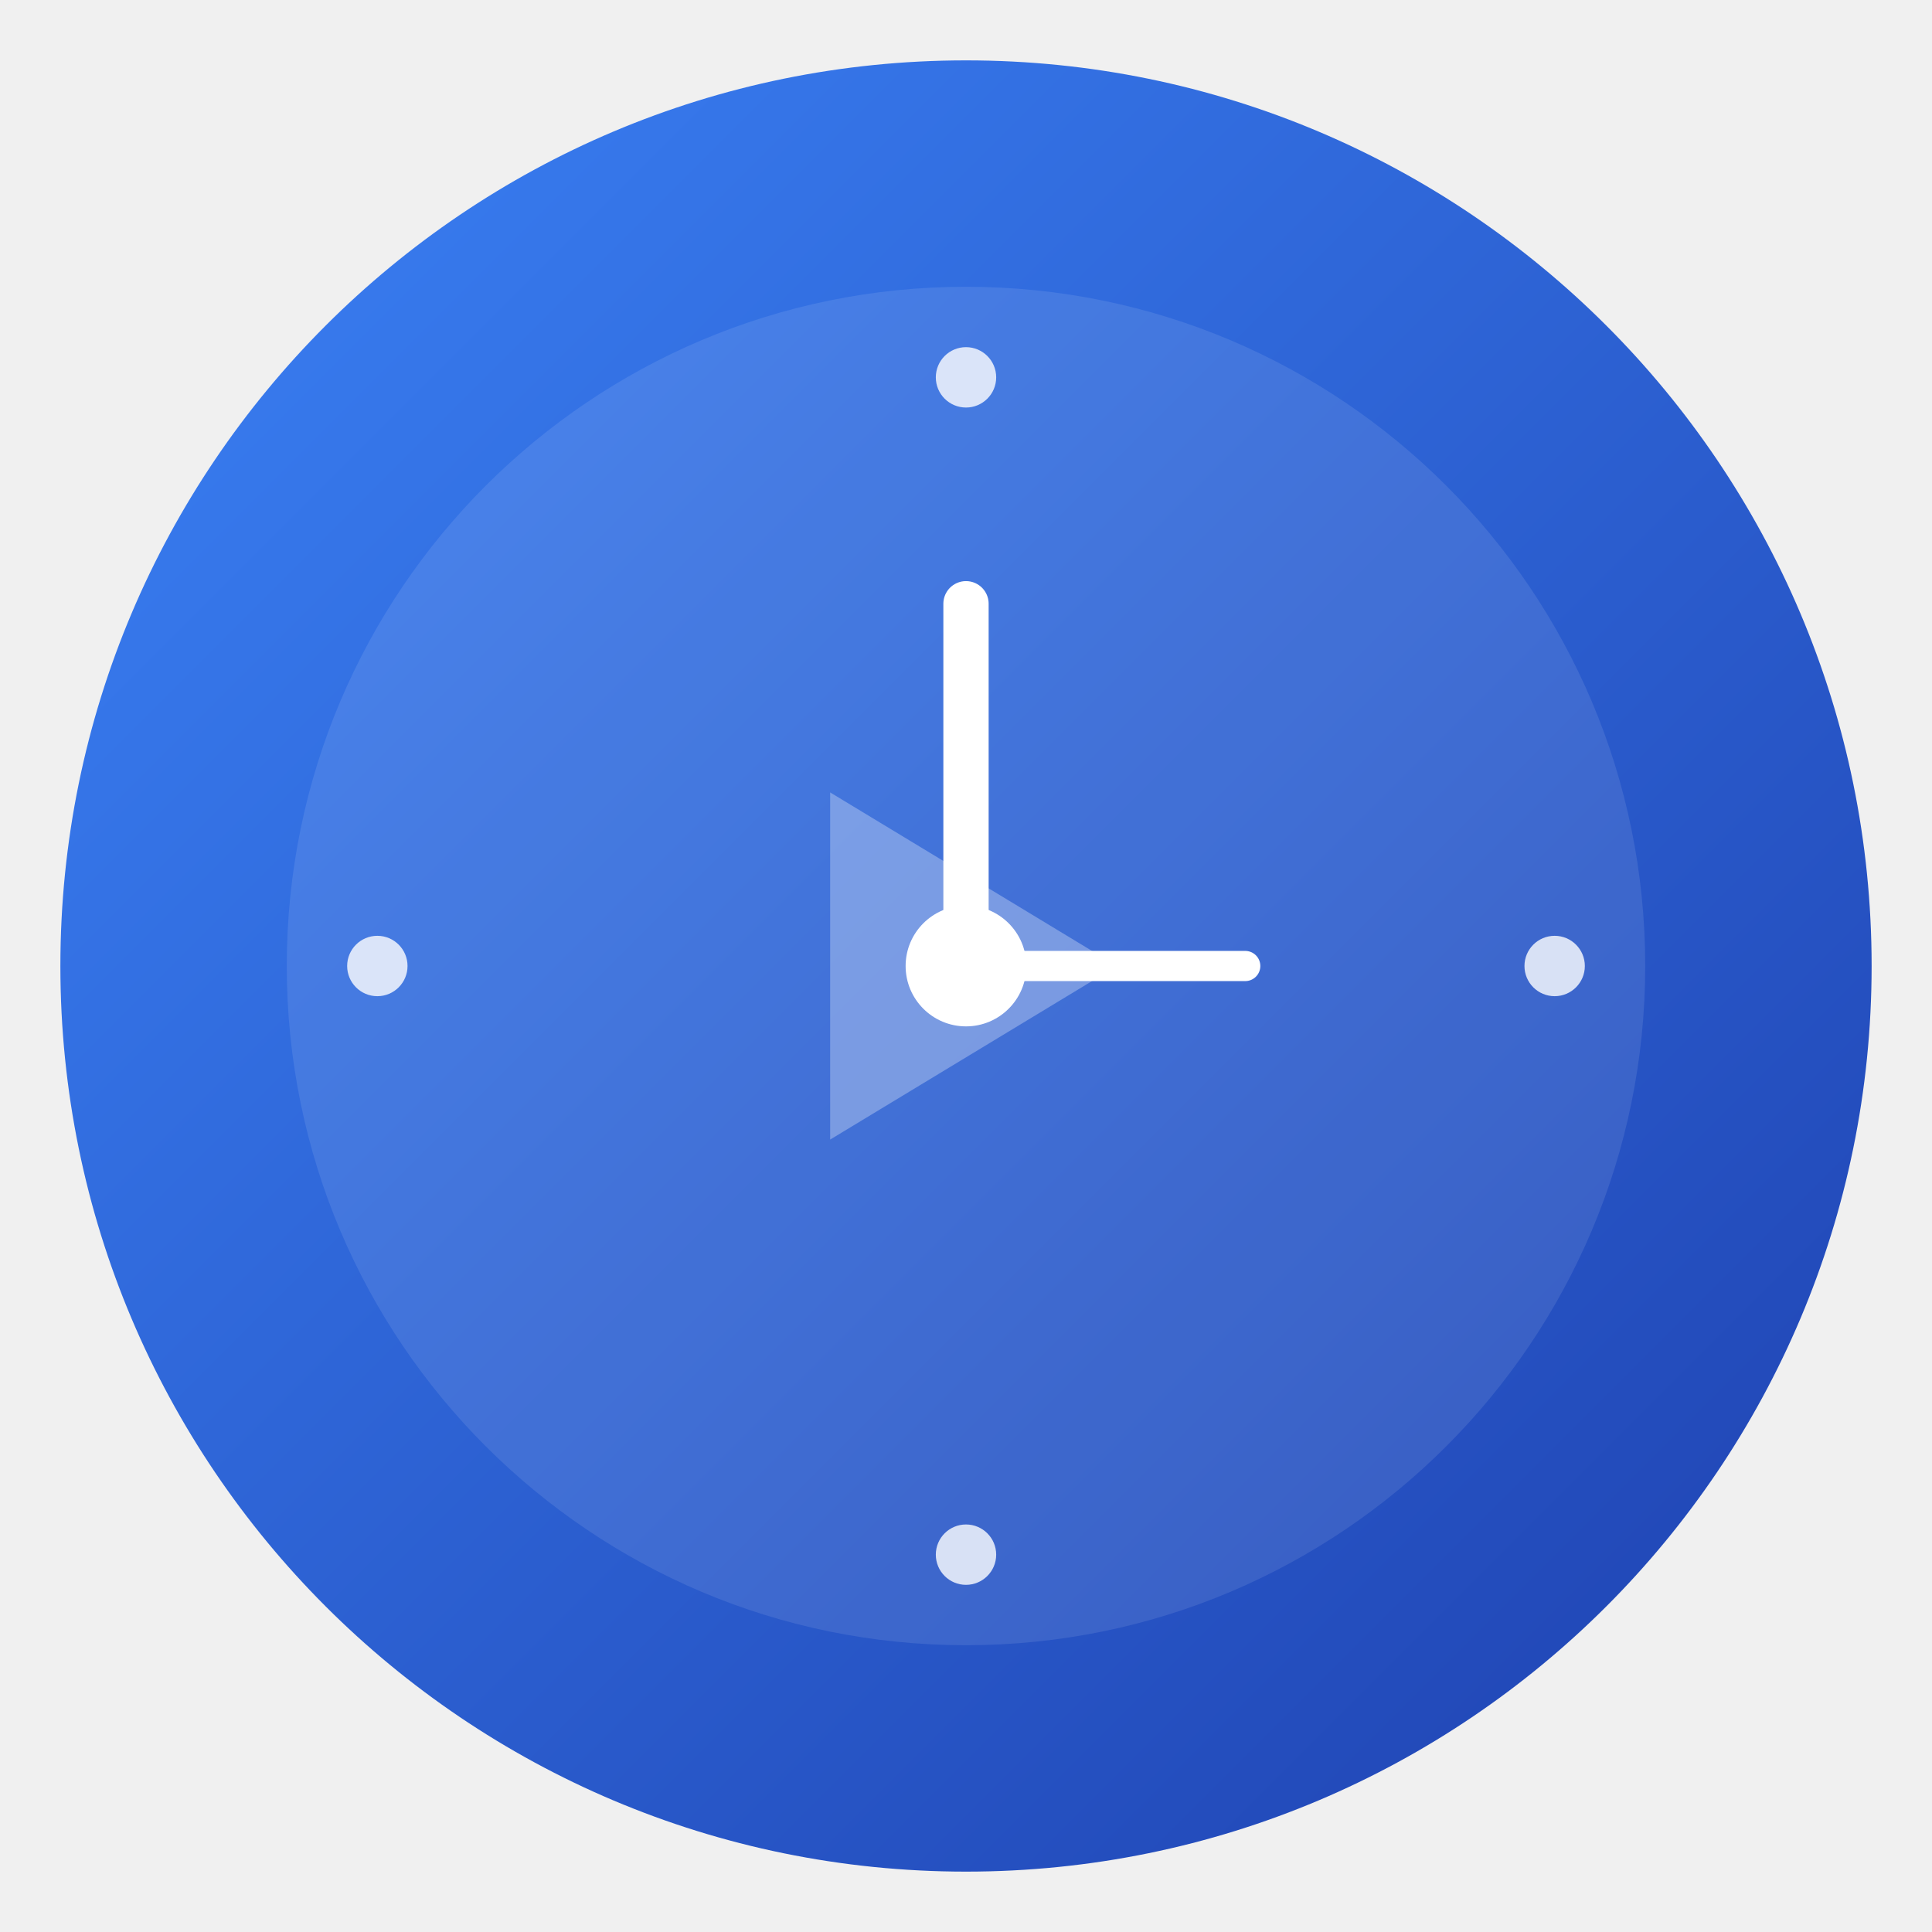
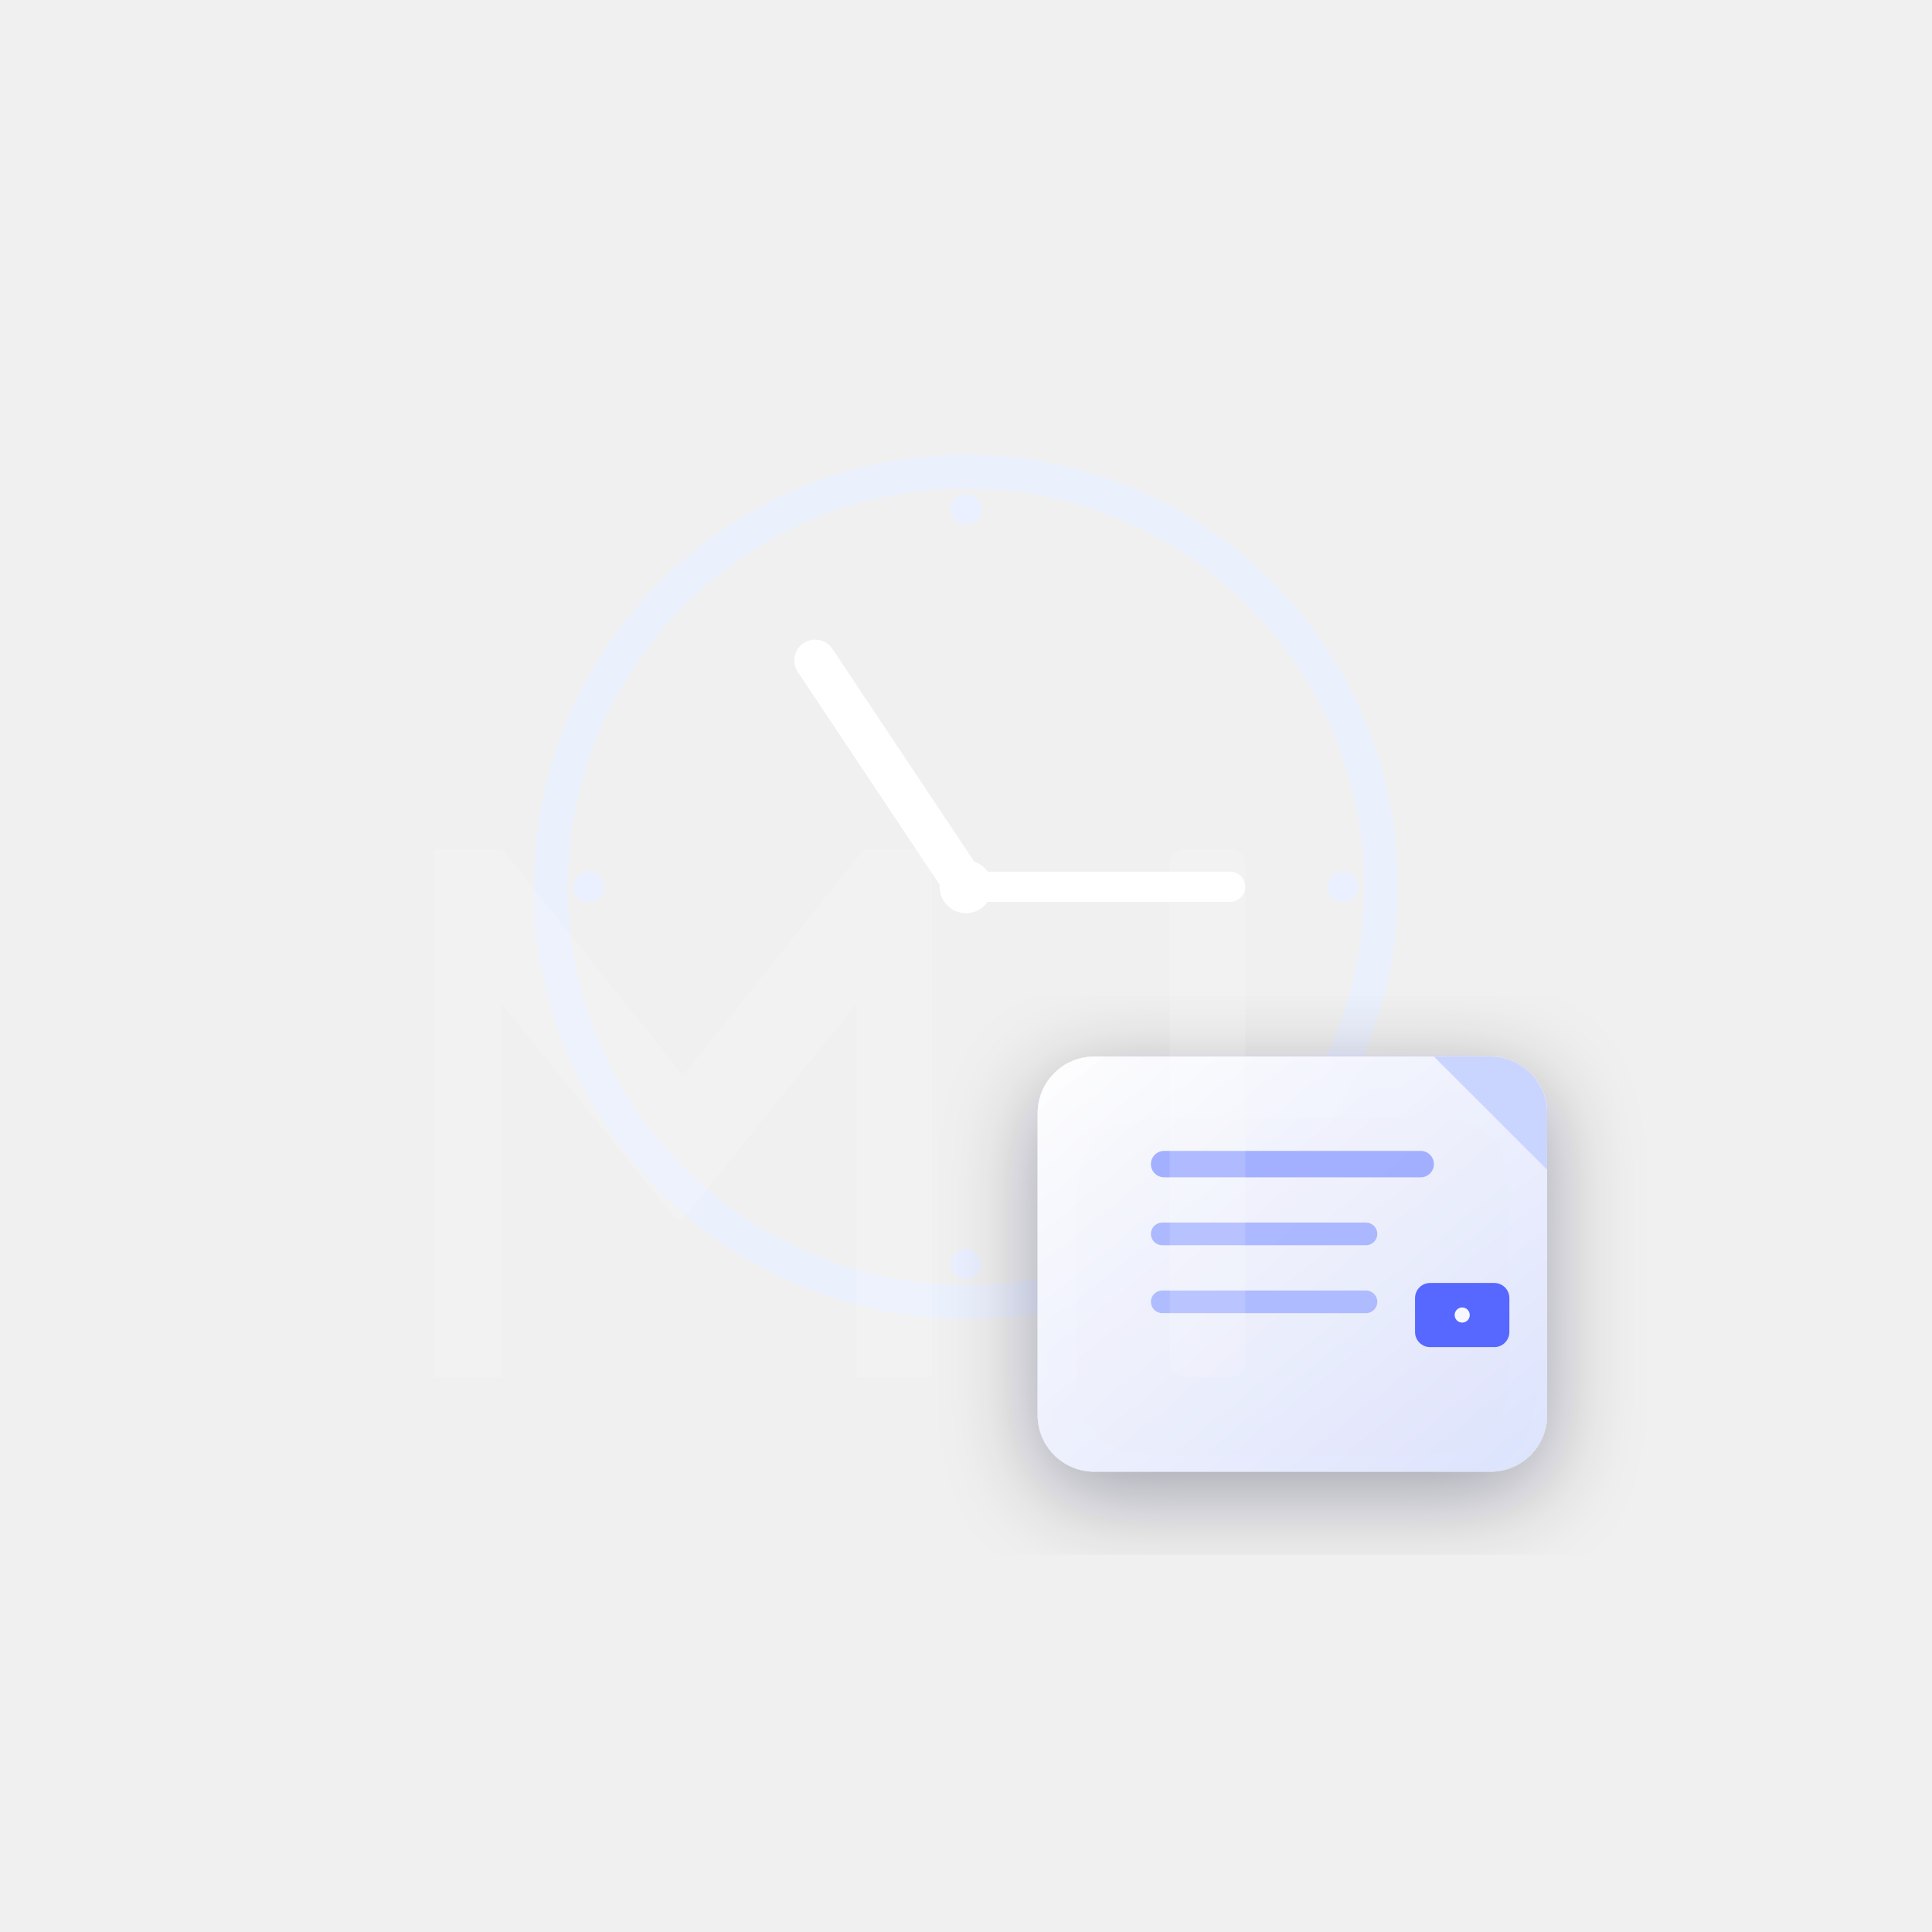
- <svg xmlns="http://www.w3.org/2000/svg" width="256" height="256" viewBox="0 0 256 256">
+ <svg xmlns="http://www.w3.org/2000/svg" width="1024" height="1024" viewBox="0 0 1024 1024">
  <defs>
-     <linearGradient id="gradient" x1="0%" y1="0%" x2="100%" y2="100%">
-       <stop offset="0%" style="stop-color:#3B82F6;stop-opacity:1" />
-       <stop offset="100%" style="stop-color:#1E40AF;stop-opacity:1" />
+     <linearGradient id="bg" x1="0" y1="0" x2="1" y2="1">
+       <stop offset="0" stop-color="#5B9BFF" />
+       <stop offset="1" stop-color="#2A2F88" />
    </linearGradient>
+     <linearGradient id="sheet" x1="0" y1="0" x2="1" y2="1">
+       <stop offset="0" stop-color="#FFFFFF" stop-opacity="0.95" />
+       <stop offset="1" stop-color="#DDE3FF" stop-opacity="0.95" />
+     </linearGradient>
+     <filter id="s" x="-20%" y="-20%" width="140%" height="140%" color-interpolation-filters="sRGB">
+       <feDropShadow dx="0" dy="12" stdDeviation="24" flood-color="#0B102A" flood-opacity="0.35" />
+     </filter>
  </defs>
-   <circle cx="128" cy="128" r="120" fill="url(#gradient)" />
-   <circle cx="128" cy="128" r="90" fill="#FFFFFF" opacity="0.1" />
-   <line x1="128" y1="128" x2="128" y2="80" stroke="#FFFFFF" stroke-width="6" stroke-linecap="round" />
-   <line x1="128" y1="128" x2="165" y2="128" stroke="#FFFFFF" stroke-width="4" stroke-linecap="round" />
-   <circle cx="128" cy="128" r="8" fill="#FFFFFF" />
-   <circle cx="128" cy="50" r="4" fill="#FFFFFF" opacity="0.8" />
-   <circle cx="206" cy="128" r="4" fill="#FFFFFF" opacity="0.8" />
-   <circle cx="128" cy="206" r="4" fill="#FFFFFF" opacity="0.8" />
-   <circle cx="50" cy="128" r="4" fill="#FFFFFF" opacity="0.8" />
-   <polygon points="110,105 110,151 148,128" fill="#FFFFFF" opacity="0.3" />
+   <g transform="translate(512, 470)">
+     <circle r="220" fill="none" stroke="#EAF0FF" stroke-opacity="0.85" stroke-width="18" />
+     <circle cx="0" cy="-200" r="8" fill="#EAF0FF" />
+     <circle cx="200" cy="0" r="8" fill="#EAF0FF" />
+     <circle cx="0" cy="200" r="8" fill="#EAF0FF" />
+     <circle cx="-200" cy="0" r="8" fill="#EAF0FF" />
+     <line x1="0" y1="0" x2="-80" y2="-120" stroke="#FFFFFF" stroke-width="22" stroke-linecap="round" />
+     <line x1="0" y1="0" x2="140" y2="0" stroke="#FFFFFF" stroke-width="16" stroke-linecap="round" />
+     <circle r="14" fill="#FFFFFF" />
+   </g>
+   <g transform="translate(580, 560)" filter="url(#s)">
+     <path d="M0 0 h210 a30 30 0 0 1 30 30 v160 a30 30 0 0 1 -30 30 h-210 a30 30 0 0 1 -30 -30 v-160 a30 30 0 0 1 30 -30 z" fill="url(#sheet)" />
+     <path d="M240 60 v-30 a30 30 0 0 0 -30 -30 h-30 z" fill="#C9D5FF" />
+     <rect x="30" y="50" width="150" height="14" rx="7" fill="#9AA9FF" opacity="0.9" />
+     <rect x="30" y="88" width="120" height="12" rx="6" fill="#9AA9FF" opacity="0.8" />
+     <rect x="30" y="124" width="120" height="12" rx="6" fill="#9AA9FF" opacity="0.75" />
+     <rect x="170" y="120" width="50" height="34" rx="8" fill="#5668FF" />
+     <circle cx="195" cy="137" r="4" fill="#FFFFFF" opacity="0.95" />
+   </g>
+   <g opacity="0.14" fill="#FFFFFF">
+     <path d="M230 730 v-280 h36 l96 120 l96 -120 h36 v280 h-40 v-198 l-92 114 h-4 l-92 -114 v198z" />
+     <rect x="620" y="450" width="40" height="280" rx="8" />
+   </g>
</svg>
